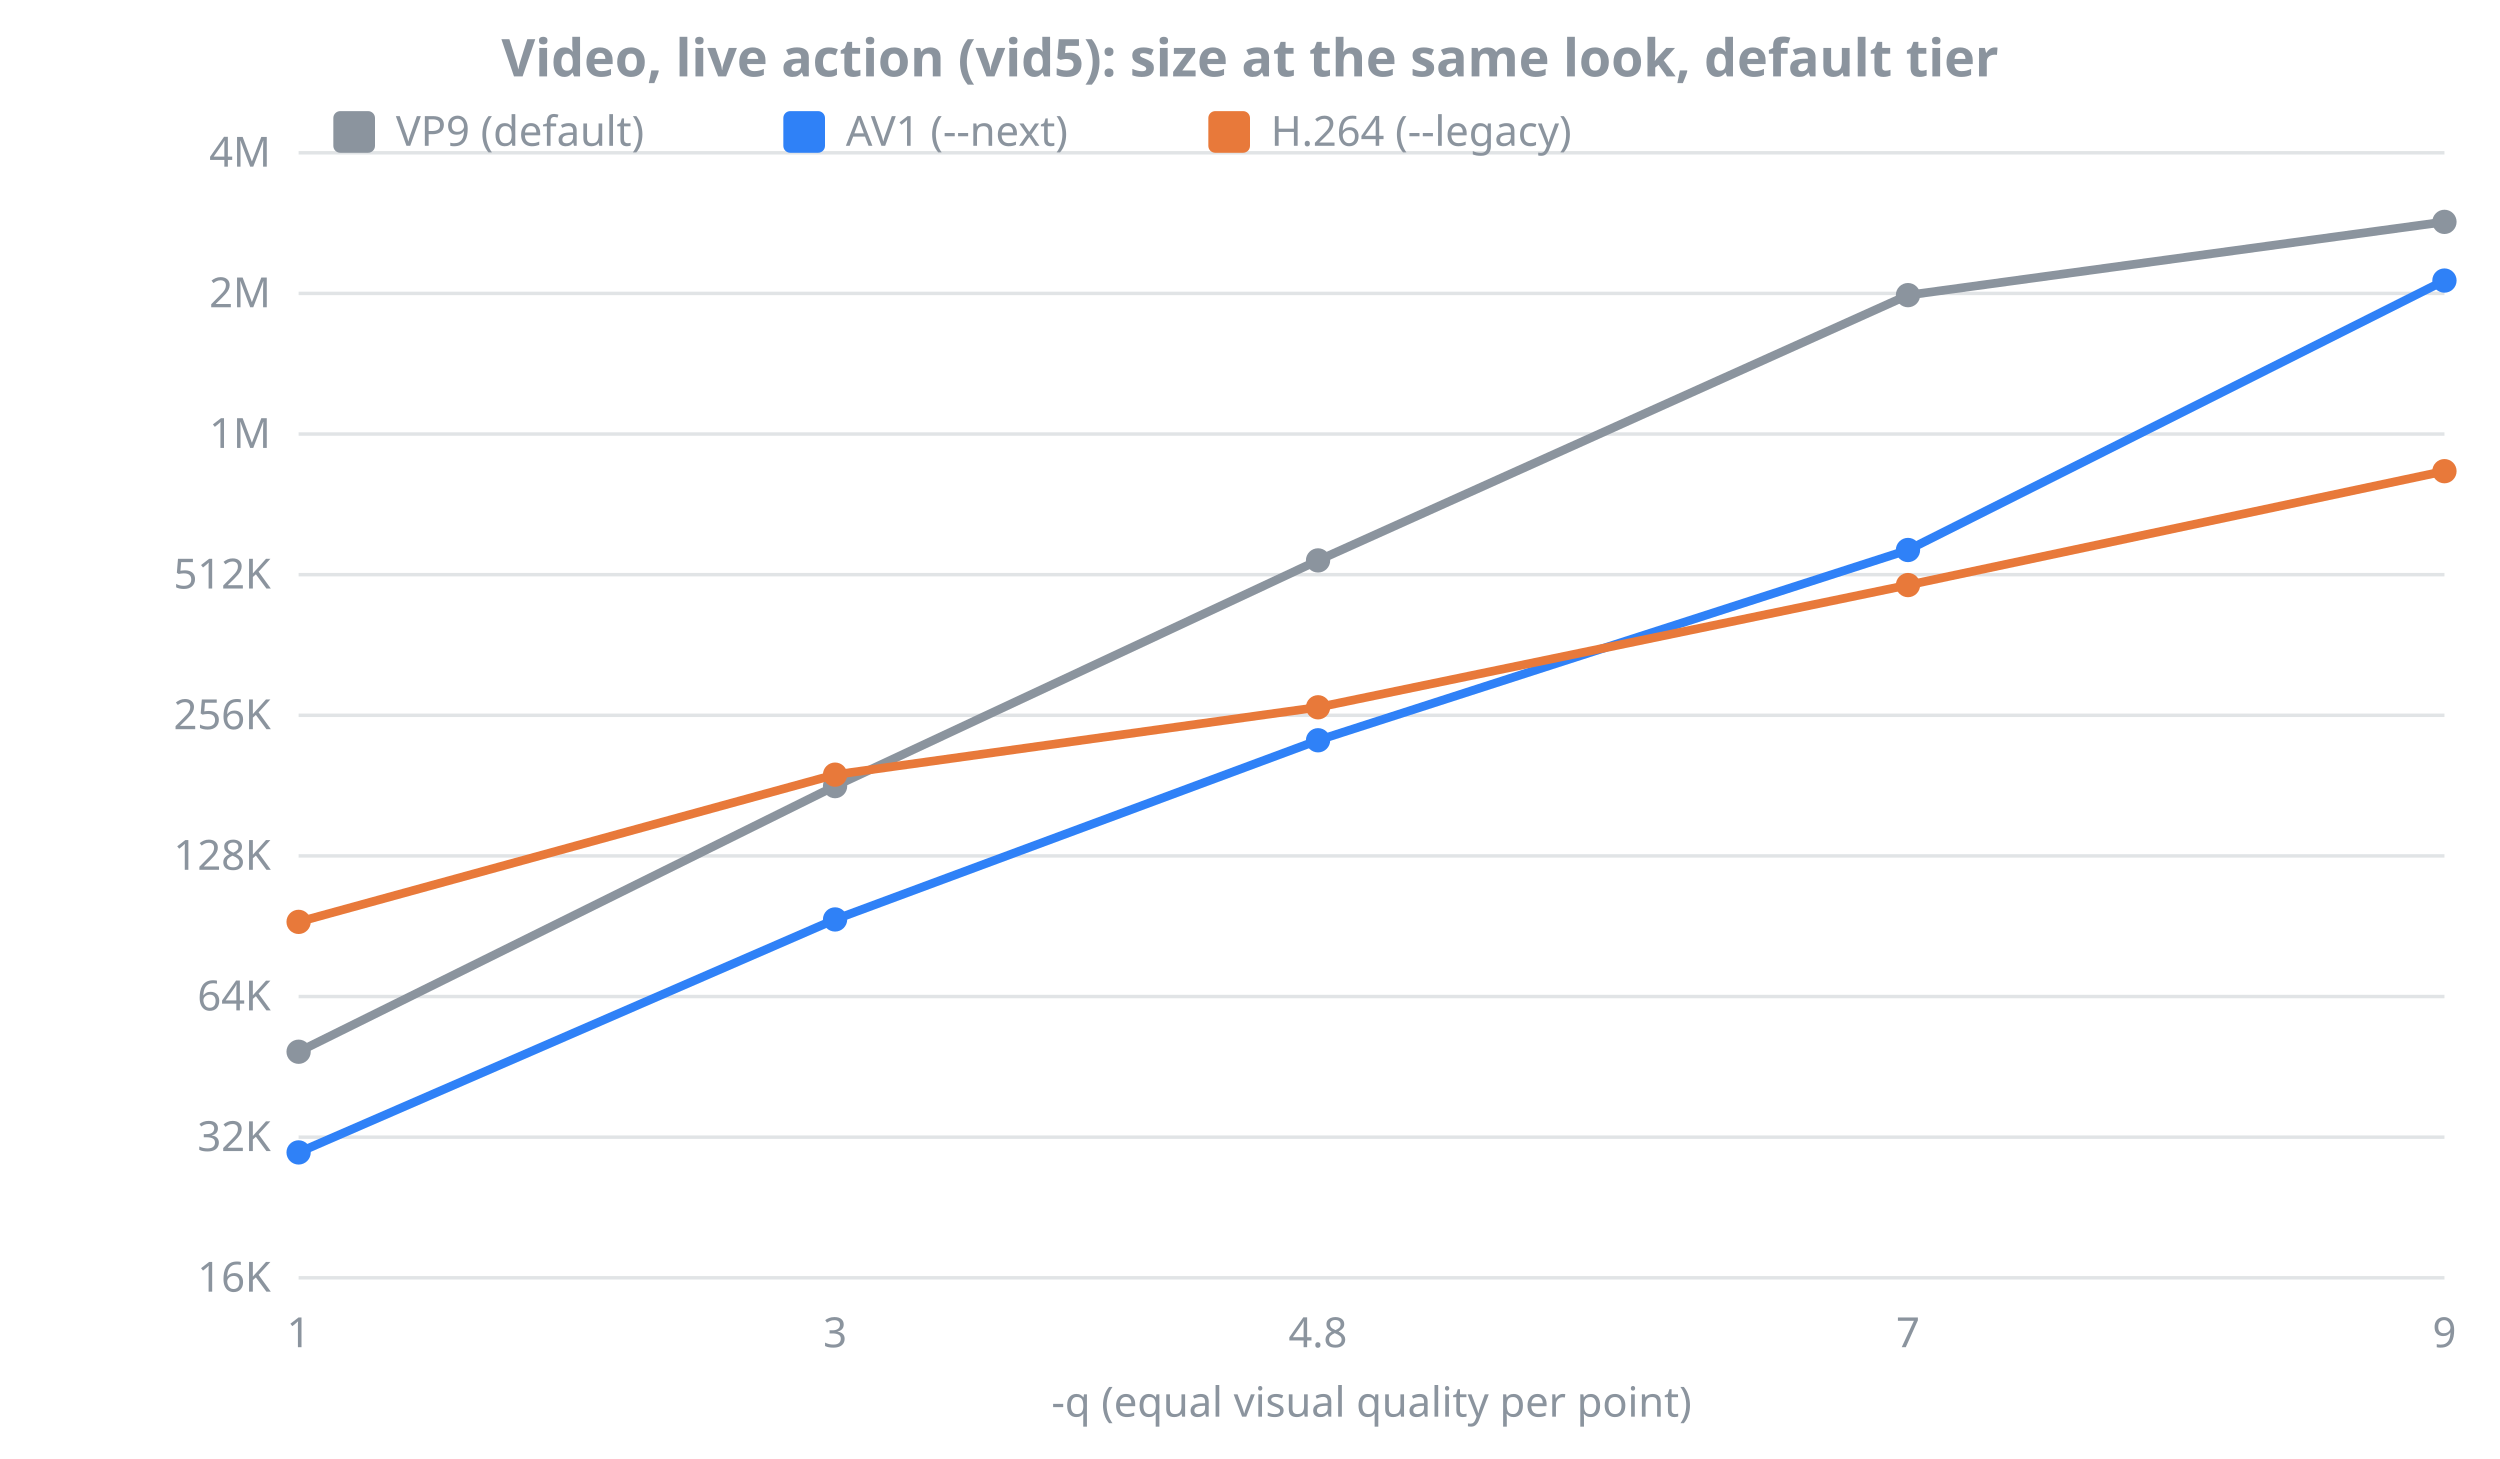
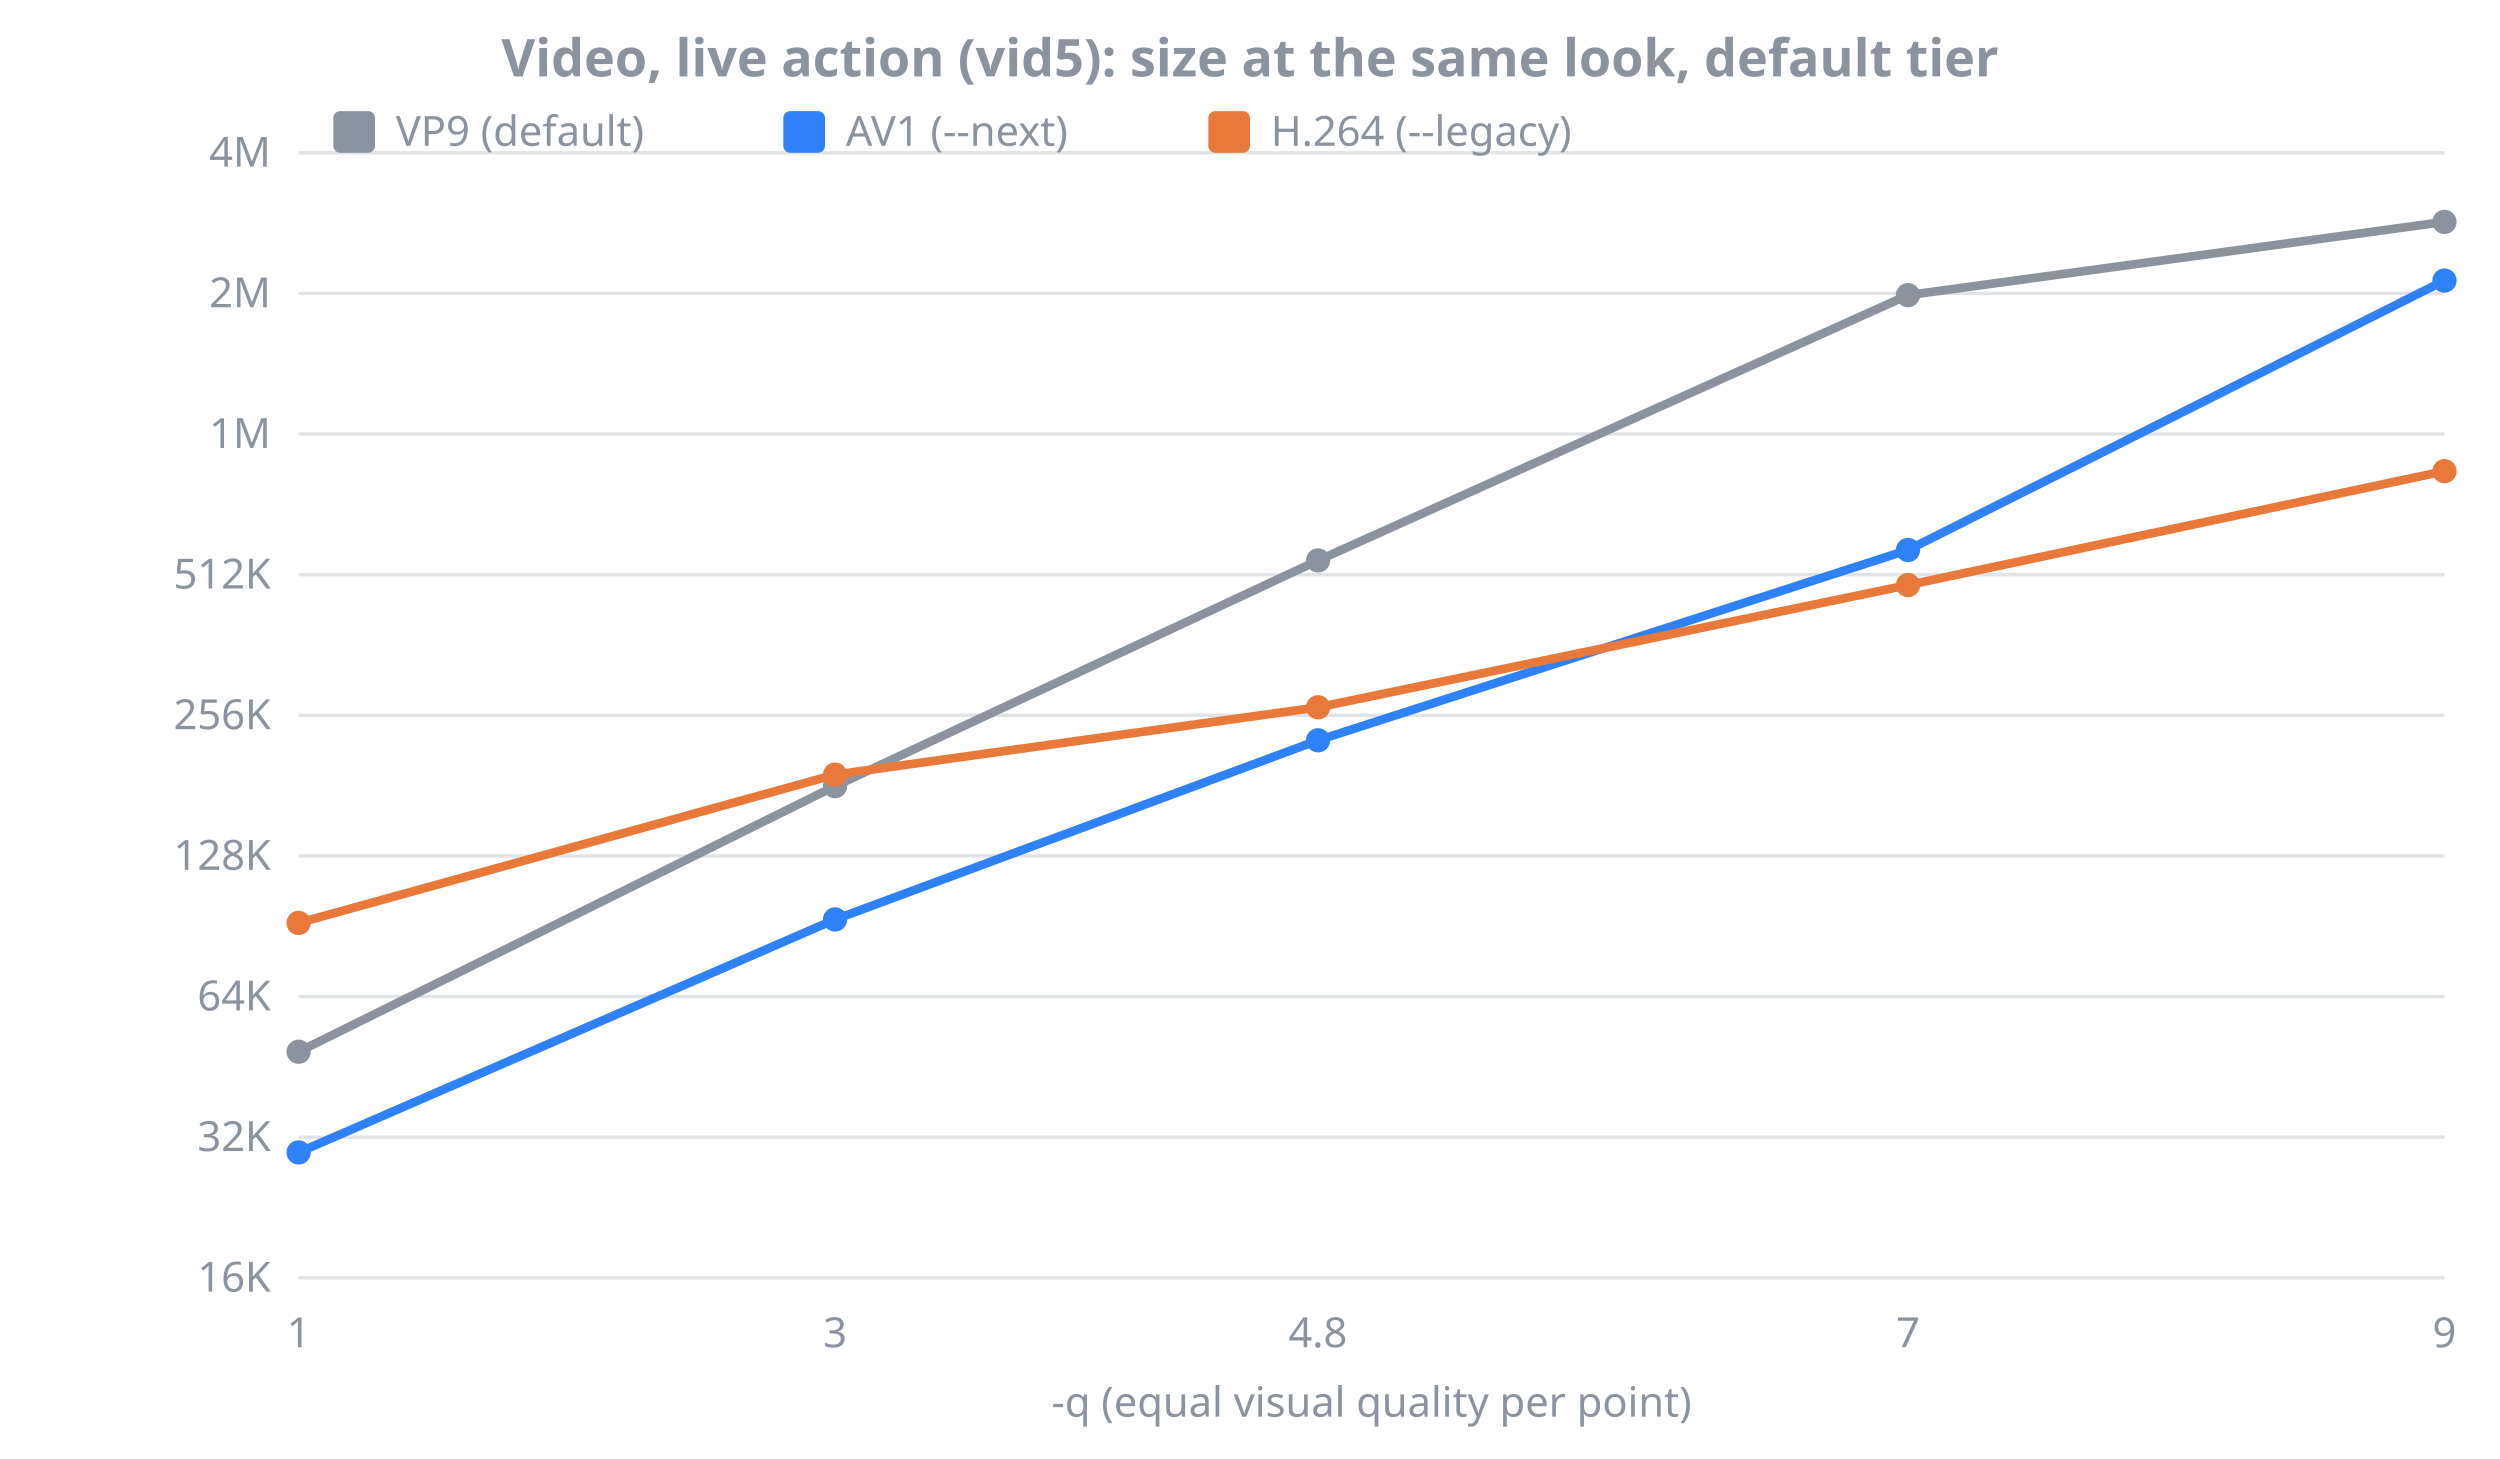
<svg xmlns="http://www.w3.org/2000/svg" viewBox="0 0 720 420" width="720" height="420" font-family="ui-sans-serif,system-ui,sans-serif" font-size="13">
  <text x="360.0" y="22" text-anchor="middle" fill="#8b949e" font-size="15" font-weight="600">Video, live action (vid5): size at the same look, default tier</text>
  <line x1="86" y1="368.0" x2="704" y2="368.0" stroke="#8b949e" stroke-opacity="0.25" />
  <text x="78" y="372.0" text-anchor="end" fill="#8b949e" font-size="12">16K</text>
  <line x1="86" y1="327.5" x2="704" y2="327.5" stroke="#8b949e" stroke-opacity="0.25" />
  <text x="78" y="331.5" text-anchor="end" fill="#8b949e" font-size="12">32K</text>
  <line x1="86" y1="287.0" x2="704" y2="287.0" stroke="#8b949e" stroke-opacity="0.25" />
  <text x="78" y="291.0" text-anchor="end" fill="#8b949e" font-size="12">64K</text>
  <line x1="86" y1="246.5" x2="704" y2="246.5" stroke="#8b949e" stroke-opacity="0.25" />
  <text x="78" y="250.5" text-anchor="end" fill="#8b949e" font-size="12">128K</text>
  <line x1="86" y1="206.0" x2="704" y2="206.0" stroke="#8b949e" stroke-opacity="0.25" />
  <text x="78" y="210.0" text-anchor="end" fill="#8b949e" font-size="12">256K</text>
  <line x1="86" y1="165.5" x2="704" y2="165.5" stroke="#8b949e" stroke-opacity="0.25" />
  <text x="78" y="169.5" text-anchor="end" fill="#8b949e" font-size="12">512K</text>
  <line x1="86" y1="125.0" x2="704" y2="125.0" stroke="#8b949e" stroke-opacity="0.25" />
  <text x="78" y="129.0" text-anchor="end" fill="#8b949e" font-size="12">1M</text>
  <line x1="86" y1="84.5" x2="704" y2="84.5" stroke="#8b949e" stroke-opacity="0.25" />
  <text x="78" y="88.5" text-anchor="end" fill="#8b949e" font-size="12">2M</text>
  <line x1="86" y1="44.0" x2="704" y2="44.0" stroke="#8b949e" stroke-opacity="0.25" />
  <text x="78" y="48.0" text-anchor="end" fill="#8b949e" font-size="12">4M</text>
  <text x="86.0" y="388" text-anchor="middle" fill="#8b949e" font-size="12">1</text>
  <text x="240.5" y="388" text-anchor="middle" fill="#8b949e" font-size="12">3</text>
  <text x="379.55" y="388" text-anchor="middle" fill="#8b949e" font-size="12">4.8</text>
  <text x="549.5" y="388" text-anchor="middle" fill="#8b949e" font-size="12">7</text>
  <text x="704.0" y="388" text-anchor="middle" fill="#8b949e" font-size="12">9</text>
  <text x="395.0" y="408" text-anchor="middle" fill="#8b949e" font-size="12">-q  (equal visual quality per point)</text>
  <polyline points="86.0,302.9 240.5,226.4 379.6,161.4 549.5,85.0 704.0,63.9" fill="none" stroke="#8b949e" stroke-width="2.5" />
  <circle cx="86.0" cy="302.9" r="3.5" fill="#8b949e" />
  <circle cx="240.5" cy="226.4" r="3.5" fill="#8b949e" />
  <circle cx="379.6" cy="161.4" r="3.5" fill="#8b949e" />
  <circle cx="549.5" cy="85.0" r="3.5" fill="#8b949e" />
  <circle cx="704.0" cy="63.9" r="3.5" fill="#8b949e" />
  <rect x="96" y="32" width="12" height="12" fill="#8b949e" rx="2" />
  <text x="114" y="42" text-anchor="start" fill="#8b949e" font-size="12">VP9 (default)</text>
  <polyline points="86.0,331.9 240.5,264.8 379.6,213.2 549.5,158.4 704.0,80.8" fill="none" stroke="#2f81f7" stroke-width="2.5" />
  <circle cx="86.0" cy="331.9" r="3.5" fill="#2f81f7" />
  <circle cx="240.5" cy="264.8" r="3.5" fill="#2f81f7" />
  <circle cx="379.6" cy="213.2" r="3.5" fill="#2f81f7" />
  <circle cx="549.5" cy="158.4" r="3.5" fill="#2f81f7" />
  <circle cx="704.0" cy="80.8" r="3.5" fill="#2f81f7" />
  <rect x="225.6" y="32" width="12" height="12" fill="#2f81f7" rx="2" />
  <text x="243.6" y="42" text-anchor="start" fill="#8b949e" font-size="12">AV1 (--next)</text>
-   <polyline points="86.0,265.5 240.5,223.1 379.6,203.7 549.5,168.5 704.0,135.7" fill="none" stroke="#e8793a" stroke-width="2.5" />
-   <circle cx="86.0" cy="265.5" r="3.5" fill="#e8793a" />
+   <polyline points="86.0,265.8 240.5,223.1 379.6,203.7 549.5,168.5 704.0,135.7" fill="none" stroke="#e8793a" stroke-width="2.5" />
+   <circle cx="86.0" cy="265.8" r="3.5" fill="#e8793a" />
  <circle cx="240.5" cy="223.1" r="3.5" fill="#e8793a" />
  <circle cx="379.6" cy="203.7" r="3.5" fill="#e8793a" />
  <circle cx="549.5" cy="168.5" r="3.5" fill="#e8793a" />
  <circle cx="704.0" cy="135.7" r="3.5" fill="#e8793a" />
  <rect x="348.0" y="32" width="12" height="12" fill="#e8793a" rx="2" />
  <text x="366.0" y="42" text-anchor="start" fill="#8b949e" font-size="12">H.264 (--legacy)</text>
</svg>
